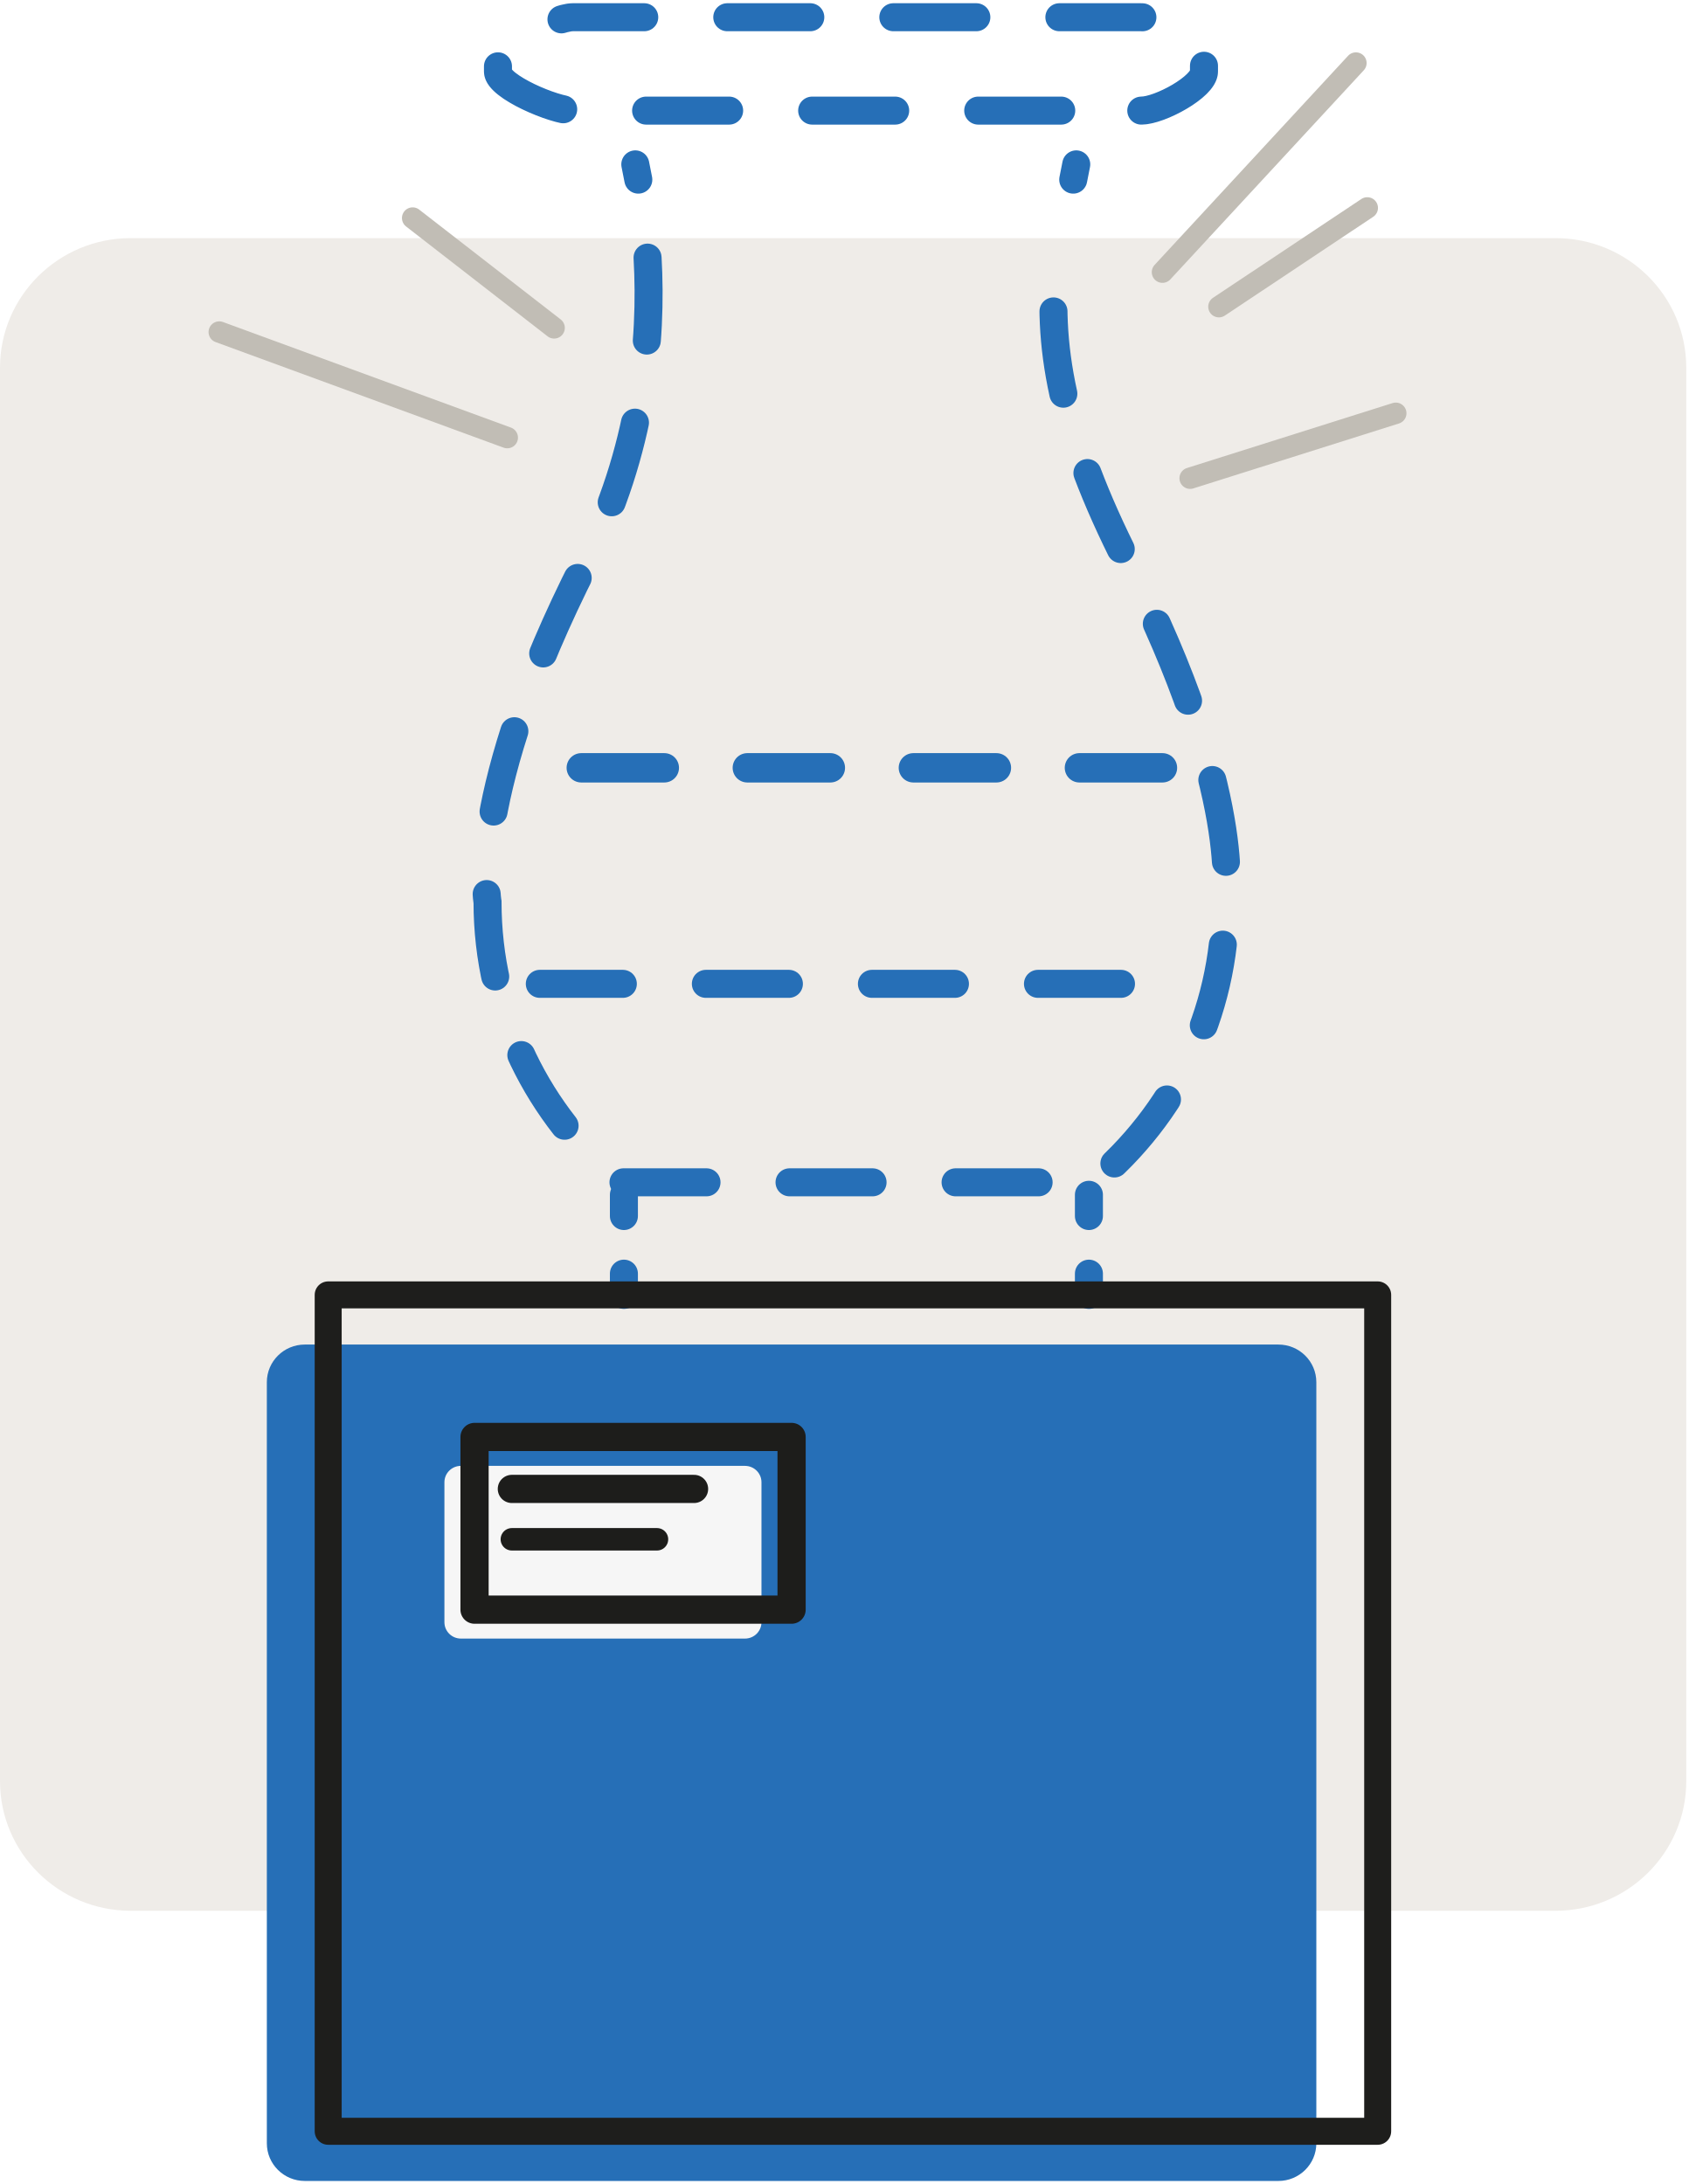
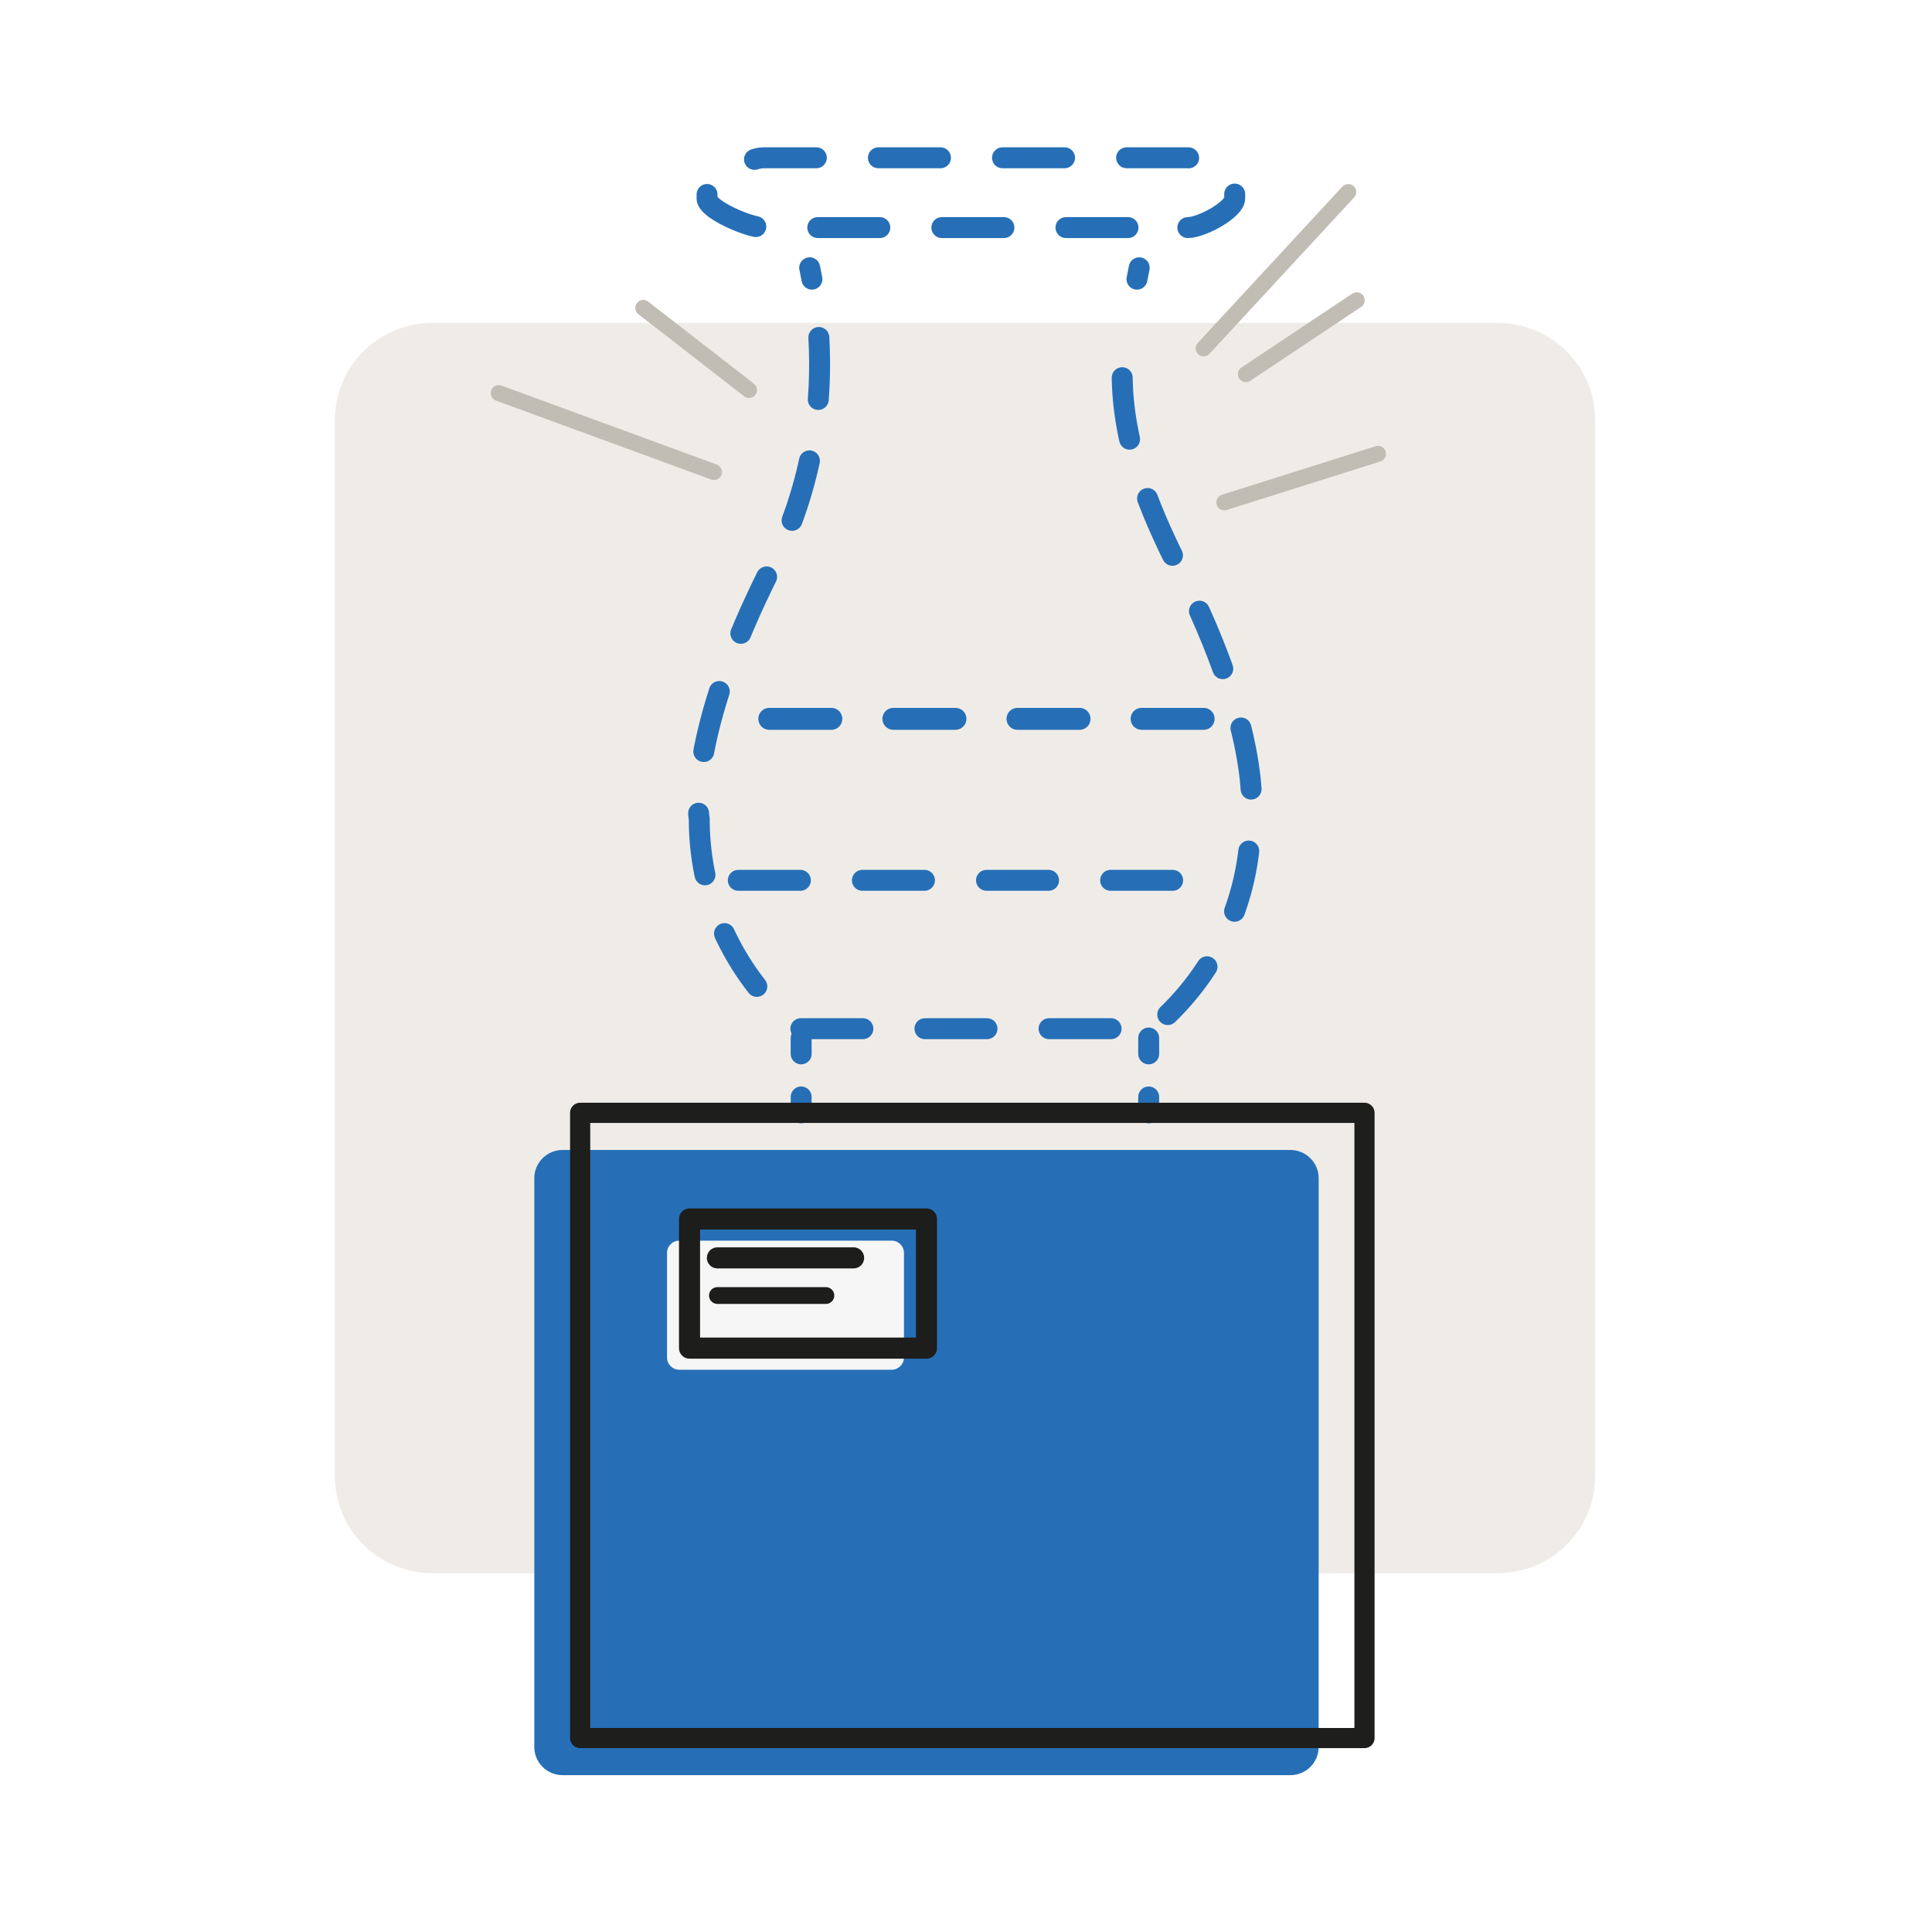
- <svg xmlns="http://www.w3.org/2000/svg" width="392" height="507" viewBox="0 0 392 507" fill="none">
-   <path d="M361.033 55.277H30.345C13.586 55.277 0 68.756 0 85.383V413.466C0 430.094 13.586 443.572 30.345 443.572H361.033C377.793 443.572 391.379 430.094 391.379 413.466V85.383C391.379 68.756 377.793 55.277 361.033 55.277Z" fill="#EFECE8" />
-   <path d="M147.452 38.158C147.689 39.272 147.919 40.458 148.15 41.699" stroke="#266FB7" stroke-width="6.503" stroke-miterlimit="10" stroke-linecap="round" stroke-dasharray="19.27 19.27" />
-   <path d="M249.794 38.158C249.557 39.272 249.327 40.458 249.096 41.699" stroke="#266FB7" stroke-width="6.503" stroke-miterlimit="10" stroke-linecap="round" stroke-dasharray="19.27 19.27" />
-   <path d="M150.298 59.804C151.396 79.15 149.053 104.644 135.799 130.716C108.476 184.443 113.155 209.395 113.155 209.395C113.155 235.521 125.056 258.883 143.761 274.466H253.792C272.497 258.883 284.392 235.521 284.392 209.395C284.392 209.395 289.065 184.437 261.749 130.716C246.364 100.459 242.814 79.794 245.15 59.804" stroke="#266FB7" stroke-width="6.503" stroke-miterlimit="10" stroke-linecap="round" stroke-dasharray="19.27 19.27" />
-   <path d="M264.89 25.676C269.203 25.676 279.44 20.093 279.44 16.603V14.397C279.44 10.907 269.203 4 264.89 4H132.957C128.644 4 115.577 10.907 115.577 14.397L115.577 16.603C115.577 20.093 128.644 25.676 132.957 25.676H264.89Z" stroke="#266FB7" stroke-width="6.503" stroke-miterlimit="10" stroke-linecap="round" stroke-dasharray="19.27 19.27" />
-   <path d="M144.806 300.598V295.67" stroke="#266FB7" stroke-width="6.503" stroke-miterlimit="10" stroke-linecap="round" stroke-dasharray="14.45 14.45" />
-   <path d="M144.806 282.291V277.363" stroke="#266FB7" stroke-width="6.503" stroke-miterlimit="10" stroke-linecap="round" stroke-dasharray="14.45 14.45" />
-   <path d="M252.735 277.363V282.291" stroke="#266FB7" stroke-width="6.503" stroke-miterlimit="10" stroke-linecap="round" stroke-dasharray="14.45 14.45" />
-   <path d="M252.735 295.671V300.599" stroke="#266FB7" stroke-width="6.503" stroke-miterlimit="10" stroke-linecap="round" stroke-dasharray="14.45 14.45" />
-   <path d="M125.289 228.392H271.564" stroke="#266FB7" stroke-width="6.503" stroke-miterlimit="10" stroke-linecap="round" stroke-dasharray="19.27 19.27" />
-   <path d="M269.803 178.241H127.739" stroke="#266FB7" stroke-width="6.816" stroke-miterlimit="10" stroke-linecap="round" stroke-dasharray="19.27 19.27" />
-   <path d="M296.706 312.128H70.745C65.878 312.128 61.933 316.043 61.933 320.871V497.552C61.933 502.38 65.878 506.294 70.745 506.294H296.706C301.573 506.294 305.518 502.38 305.518 497.552V320.871C305.518 316.043 301.573 312.128 296.706 312.128Z" fill="#266FB7" />
-   <path d="M319.757 300.598H76.171V494.764H319.757V300.598Z" stroke="#1E1E1C" stroke-width="6.262" stroke-linejoin="round" />
-   <path d="M172.906 340.291H106.978C104.863 340.291 103.148 341.992 103.148 344.09V376.586C103.148 378.685 104.863 380.386 106.978 380.386H172.906C175.021 380.386 176.735 378.685 176.735 376.586V344.09C176.735 341.992 175.021 340.291 172.906 340.291Z" fill="#F6F6F6" />
-   <path d="M183.726 333.577H110.14V373.672H183.726V333.577Z" stroke="#1D1D1B" stroke-width="6.545" stroke-linecap="round" stroke-linejoin="round" />
-   <path d="M118.8 345.643H161.089" stroke="#1D1D1B" stroke-width="6.545" stroke-linecap="round" stroke-linejoin="round" />
-   <path d="M118.8 357.336H152.483" stroke="#1D1D1B" stroke-width="5.214" stroke-linecap="round" stroke-linejoin="round" />
-   <path d="M128.613 76.115L95.773 50.616" stroke="#C1BDB5" stroke-width="4.961" stroke-linecap="round" stroke-linejoin="round" />
-   <path d="M117.738 101.591L50.888 77.079" stroke="#C1BDB5" stroke-width="4.961" stroke-linecap="round" stroke-linejoin="round" />
-   <path d="M276.225 111.015L323.957 95.938" stroke="#C1BDB5" stroke-width="4.961" stroke-linecap="round" stroke-linejoin="round" />
-   <path d="M282.907 71.197L317.343 48.262" stroke="#C1BDB5" stroke-width="4.961" stroke-linecap="round" stroke-linejoin="round" />
-   <path d="M269.803 63.182L314.707 14.633" stroke="#C1BDB5" stroke-width="4.961" stroke-linecap="round" stroke-linejoin="round" />
+ <svg xmlns="http://www.w3.org/2000/svg" width="600" height="600" viewBox="0 0 600 600" fill="none">
+   <path d="M465.033 100.277H134.345C117.586 100.277 104 113.756 104 130.383V458.466C104 475.094 117.586 488.572 134.345 488.572H465.033C481.793 488.572 495.379 475.094 495.379 458.466V130.383C495.379 113.756 481.793 100.277 465.033 100.277Z" fill="#EFECE8" />
+   <path d="M251.453 83.159C251.689 84.272 251.92 85.459 252.151 86.699" stroke="#266FB7" stroke-width="6.503" stroke-miterlimit="10" stroke-linecap="round" stroke-dasharray="19.27 19.27" />
+   <path d="M353.795 83.159C353.558 84.272 353.327 85.459 353.097 86.699" stroke="#266FB7" stroke-width="6.503" stroke-miterlimit="10" stroke-linecap="round" stroke-dasharray="19.27 19.27" />
+   <path d="M254.299 104.805C255.397 124.151 253.055 149.645 239.8 175.716C212.477 229.444 217.156 254.395 217.156 254.395C217.156 280.522 229.058 303.884 247.762 319.467H357.794C376.498 303.884 388.394 280.522 388.394 254.395C388.394 254.395 393.067 229.438 365.75 175.716C350.365 145.46 346.815 124.795 349.152 104.805" stroke="#266FB7" stroke-width="6.503" stroke-miterlimit="10" stroke-linecap="round" stroke-dasharray="19.27 19.27" />
+   <path d="M368.89 70.677C373.203 70.677 383.441 65.093 383.441 61.603V59.397C383.441 55.907 373.203 49 368.89 49H236.958C232.644 49 219.578 55.907 219.578 59.397L219.578 61.603C219.578 65.093 232.644 70.677 236.958 70.677H368.89Z" stroke="#266FB7" stroke-width="6.503" stroke-miterlimit="10" stroke-linecap="round" stroke-dasharray="19.27 19.27" />
+   <path d="M248.806 345.599V340.67" stroke="#266FB7" stroke-width="6.503" stroke-miterlimit="10" stroke-linecap="round" stroke-dasharray="14.45 14.45" />
+   <path d="M248.806 327.291V322.363" stroke="#266FB7" stroke-width="6.503" stroke-miterlimit="10" stroke-linecap="round" stroke-dasharray="14.45 14.45" />
+   <path d="M356.736 322.363V327.291" stroke="#266FB7" stroke-width="6.503" stroke-miterlimit="10" stroke-linecap="round" stroke-dasharray="14.45 14.45" />
+   <path d="M356.736 340.671V345.599" stroke="#266FB7" stroke-width="6.503" stroke-miterlimit="10" stroke-linecap="round" stroke-dasharray="14.45 14.45" />
+   <path d="M229.289 273.392H375.565" stroke="#266FB7" stroke-width="6.503" stroke-miterlimit="10" stroke-linecap="round" stroke-dasharray="19.27 19.27" />
+   <path d="M373.803 223.242H231.74" stroke="#266FB7" stroke-width="6.816" stroke-miterlimit="10" stroke-linecap="round" stroke-dasharray="19.27 19.27" />
+   <path d="M400.707 357.129H174.746C169.879 357.129 165.933 361.043 165.933 365.871V542.552C165.933 547.38 169.879 551.295 174.746 551.295H400.707C405.574 551.295 409.519 547.38 409.519 542.552V365.871C409.519 361.043 405.574 357.129 400.707 357.129Z" fill="#266FB7" />
+   <path d="M423.757 345.598H180.172V539.764H423.757V345.598Z" stroke="#1E1E1C" stroke-width="6.262" stroke-linejoin="round" />
+   <path d="M276.906 385.291H210.979C208.864 385.291 207.149 386.992 207.149 389.09V421.587C207.149 423.685 208.864 425.386 210.979 425.386H276.906C279.021 425.386 280.736 423.685 280.736 421.587V389.09C280.736 386.992 279.021 385.291 276.906 385.291Z" fill="#F6F6F6" />
+   <path d="M287.727 378.577H214.14V418.672H287.727V378.577Z" stroke="#1D1D1B" stroke-width="6.545" stroke-linecap="round" stroke-linejoin="round" />
+   <path d="M222.801 390.643H265.09" stroke="#1D1D1B" stroke-width="6.545" stroke-linecap="round" stroke-linejoin="round" />
+   <path d="M222.801 402.336H256.484" stroke="#1D1D1B" stroke-width="5.214" stroke-linecap="round" stroke-linejoin="round" />
+   <path d="M232.614 121.116L199.774 95.616" stroke="#C1BDB5" stroke-width="4.961" stroke-linecap="round" stroke-linejoin="round" />
+   <path d="M221.738 146.592L154.888 122.079" stroke="#C1BDB5" stroke-width="4.961" stroke-linecap="round" stroke-linejoin="round" />
+   <path d="M380.225 156.015L427.958 140.938" stroke="#C1BDB5" stroke-width="4.961" stroke-linecap="round" stroke-linejoin="round" />
+   <path d="M386.907 116.197L421.343 93.262" stroke="#C1BDB5" stroke-width="4.961" stroke-linecap="round" stroke-linejoin="round" />
+   <path d="M373.803 108.182L418.708 59.633" stroke="#C1BDB5" stroke-width="4.961" stroke-linecap="round" stroke-linejoin="round" />
</svg>
